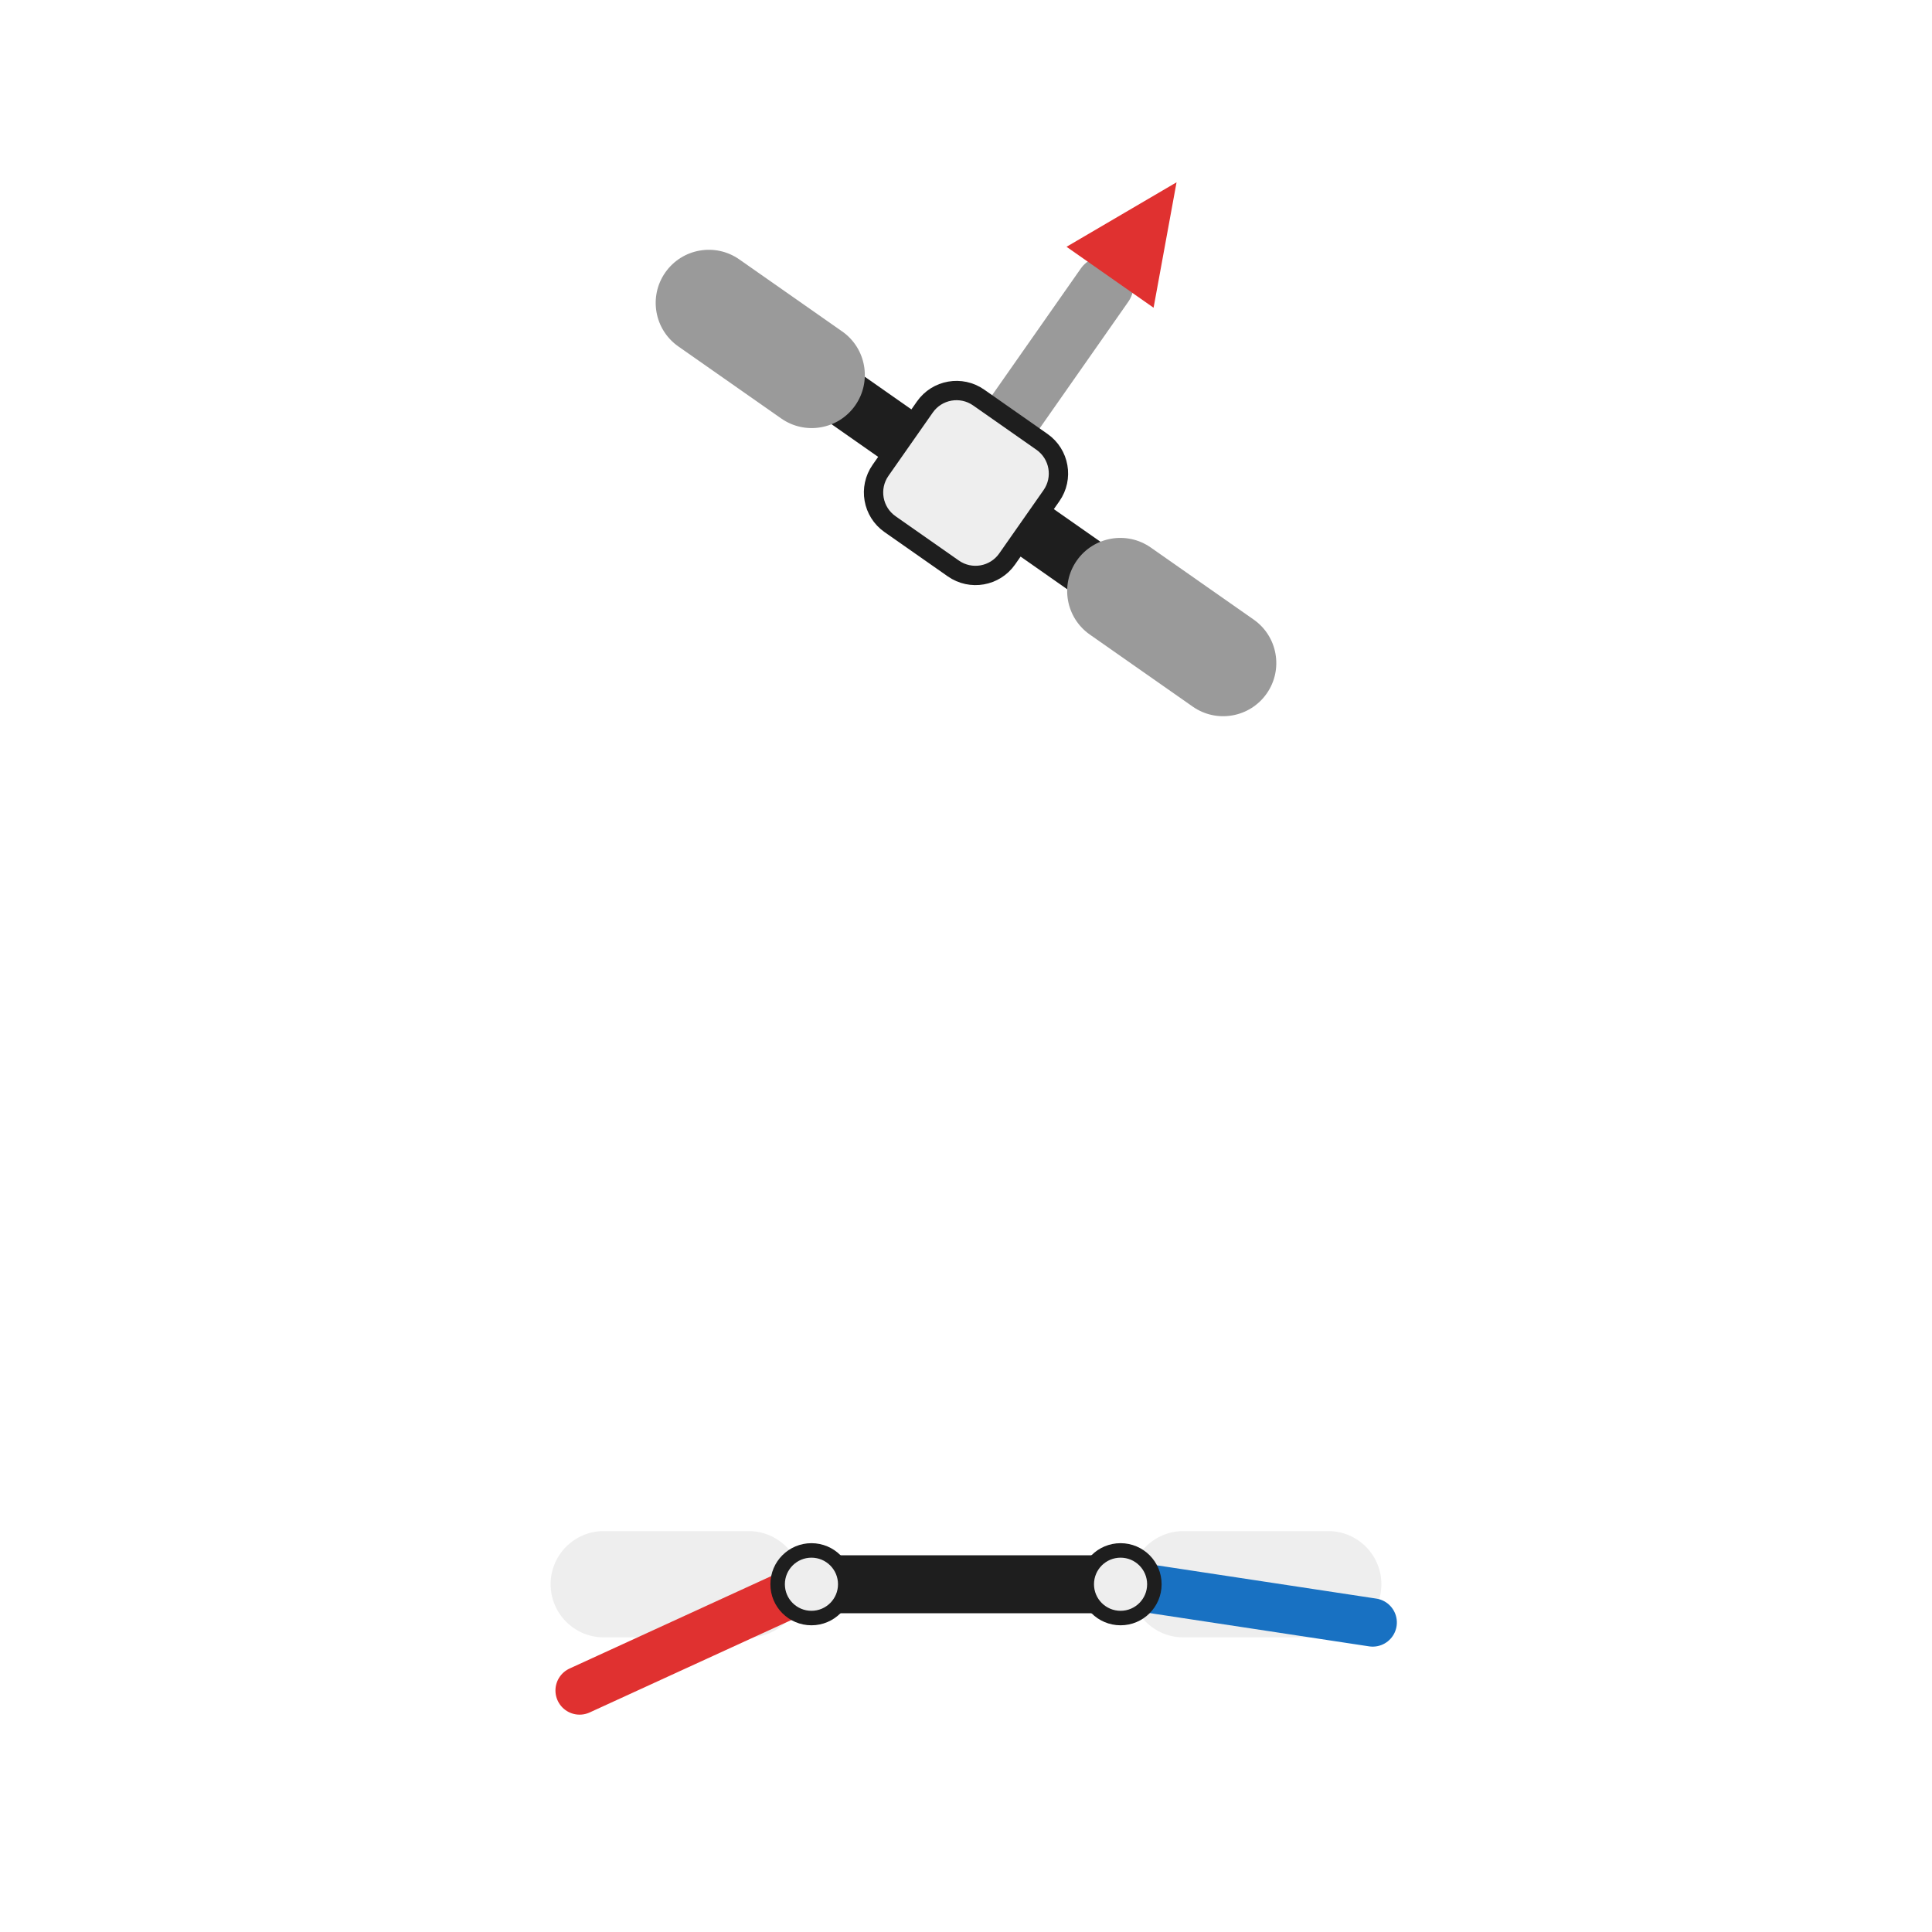
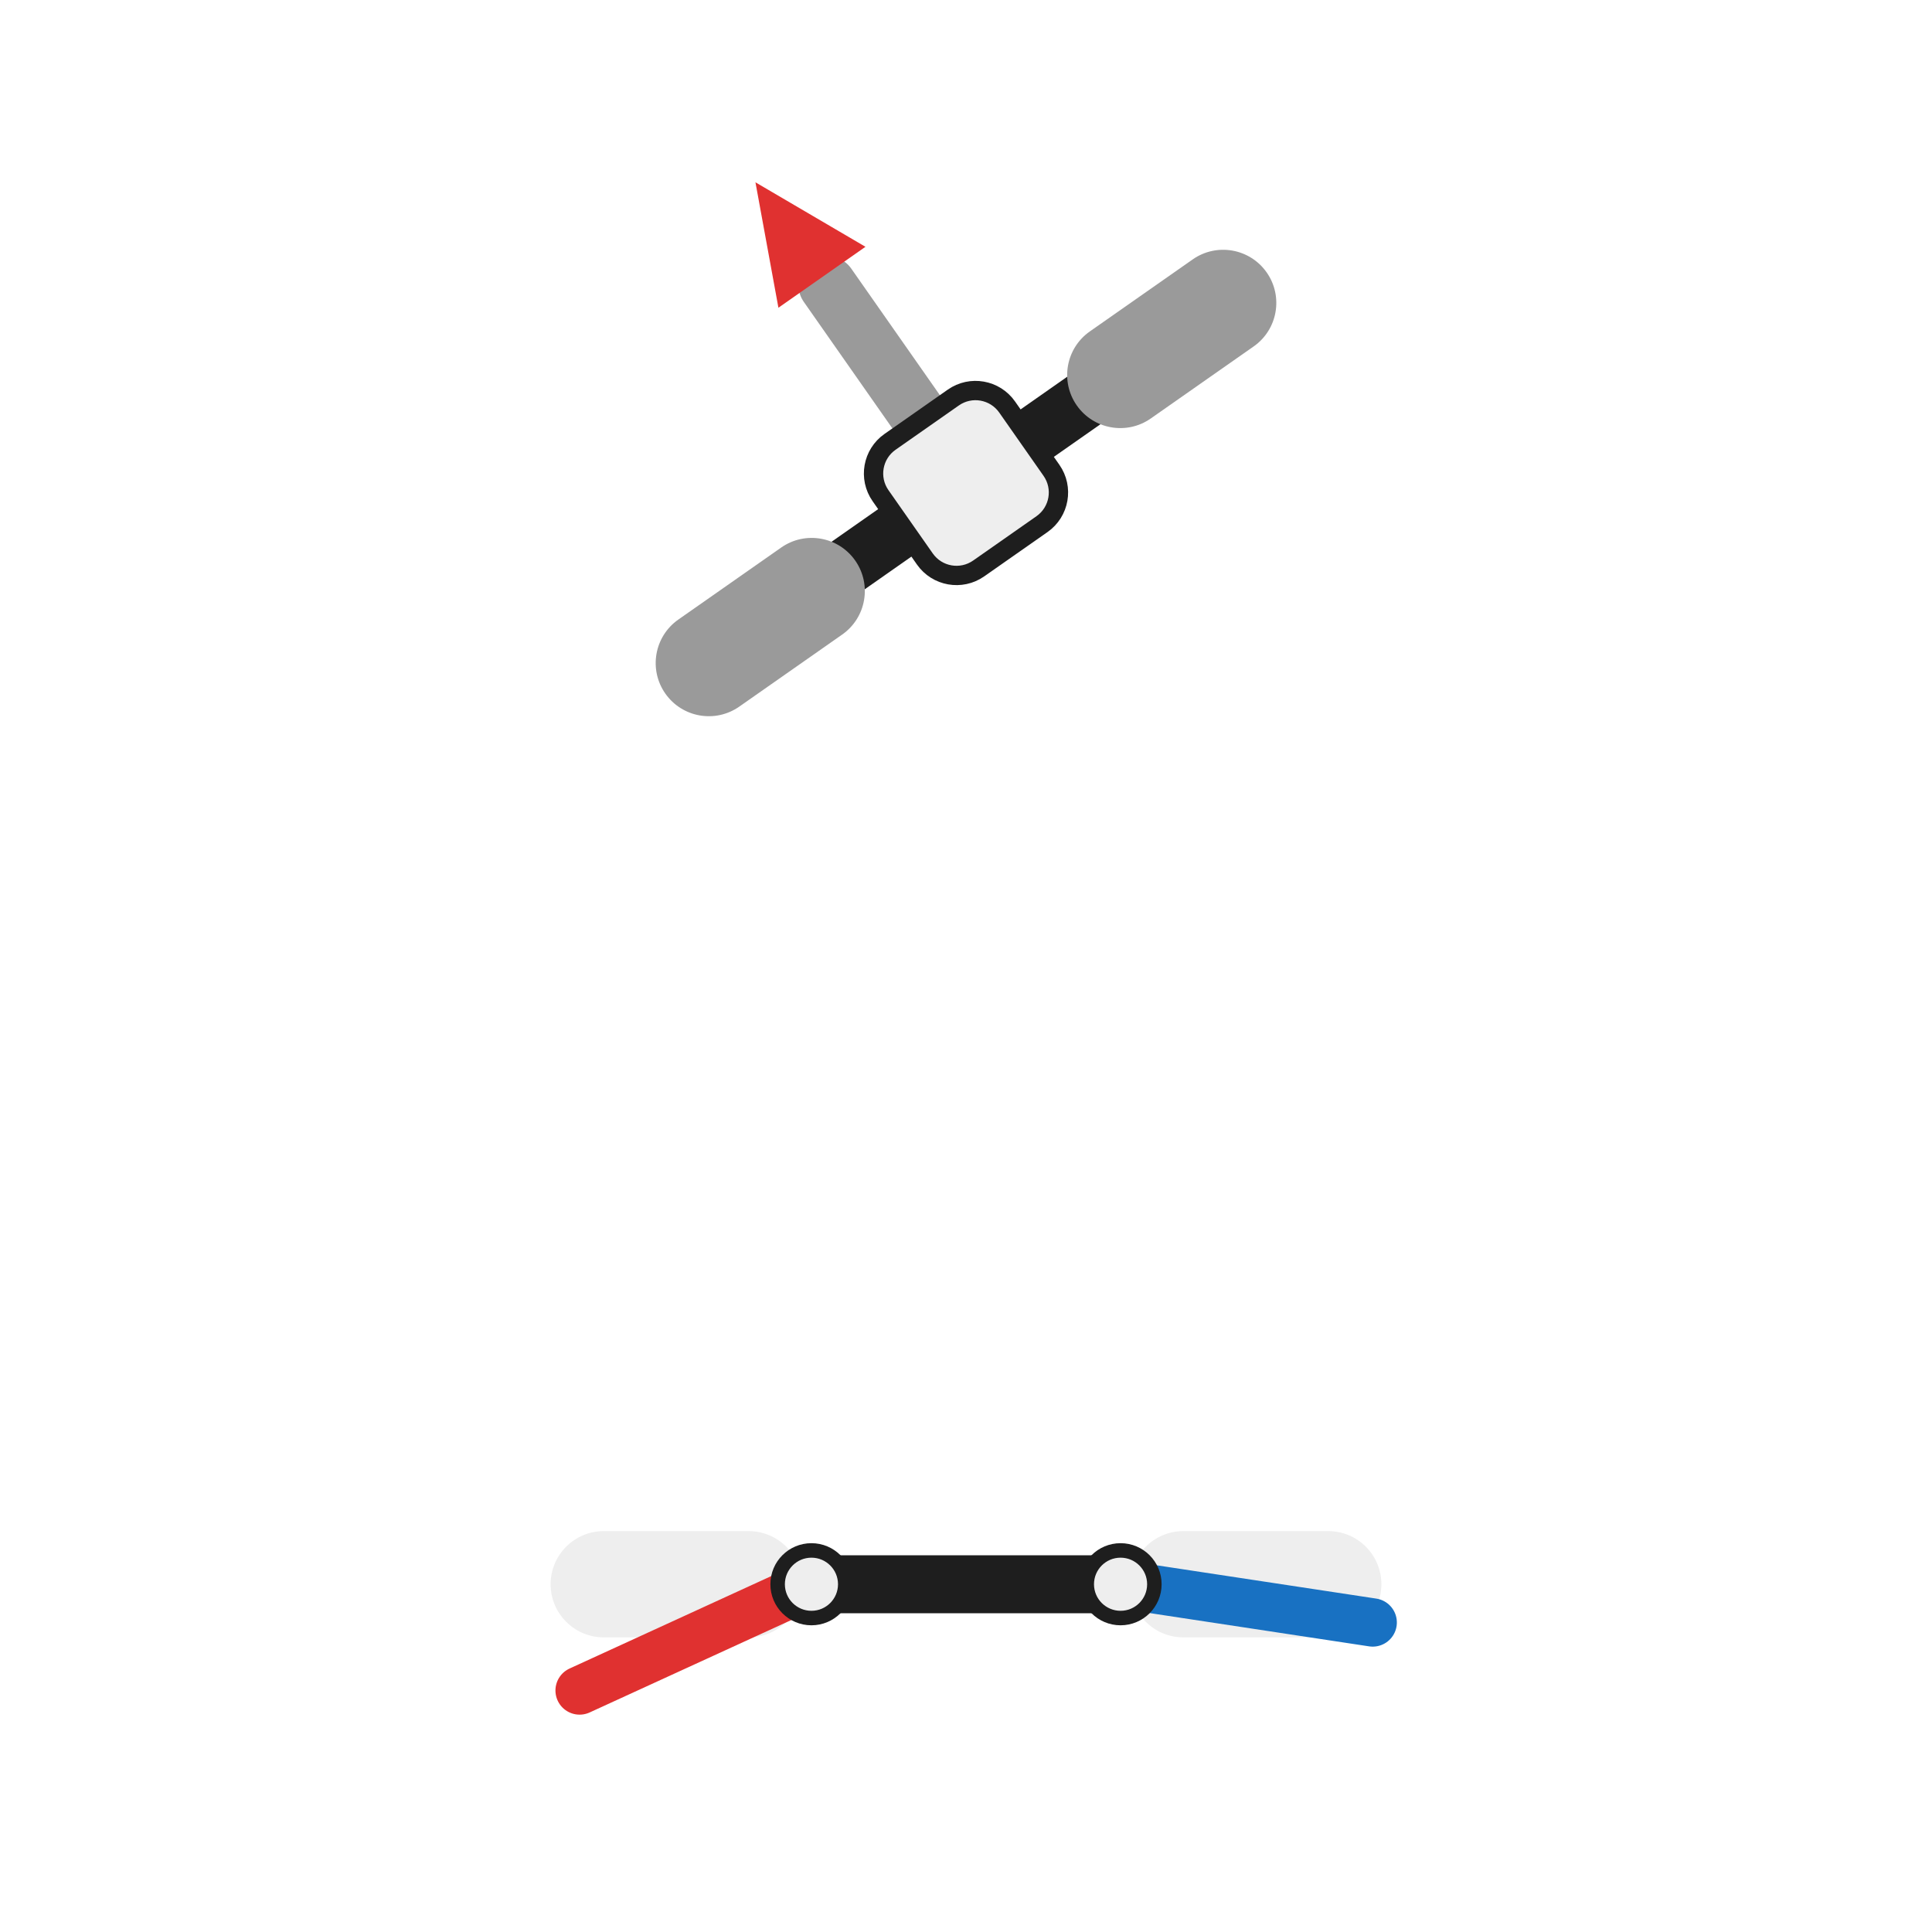
<svg xmlns="http://www.w3.org/2000/svg" width="200" height="200" viewBox="0 0 200 200">
  <g data-block-id="root:root/steering-wheel:steering-wheel" data-source-id="steering-wheel" data-source-type="group" data-source-component="steering-wheel" data-source-component-id="root">
    <g data-block-id="root:root/steering-wheel.children[0]:art" data-source-id="art" data-source-type="group" transform="translate(50 0) translate(0 0) scale(0.5 0.5) translate(0 0)">
-       <g data-block-id="root:root/steering-wheel.children[0].children[0]:wheel" data-source-id="wheel" data-source-type="group" transform="rotate(35 100 100)">
+       <g data-block-id="root:root/steering-wheel.children[0].children[0]:wheel" data-source-id="wheel" data-source-type="group" transform="rotate(-35 100 100)">
        <g data-block-id="root:root/steering-wheel.children[0].children[0].children[0]:motor-bike" data-source-id="motor-bike" data-source-type="group">
          <line data-block-id="root:root/steering-wheel.children[0].children[0].children[0].children[0]:bike-stem" data-source-id="bike-stem" data-source-type="line" x1="100" y1="100" x2="100" y2="50" fill="none" stroke="#9a9a9a" stroke-width="12" stroke-linecap="round" />
          <path data-block-id="root:root/steering-wheel.children[0].children[0].children[0].children[1]:bike-mark" data-source-id="bike-mark" data-source-type="path" d="M100 24 L111 48 L89 48 Z" fill="#e03130" stroke="none" stroke-linecap="round" />
          <line data-block-id="root:root/steering-wheel.children[0].children[0].children[0].children[2]:bike-bar" data-source-id="bike-bar" data-source-type="line" x1="40" y1="100" x2="160" y2="100" fill="none" stroke="#1e1e1e" stroke-width="12" stroke-linecap="round" />
          <rect data-block-id="root:root/steering-wheel.children[0].children[0].children[0].children[3]:bike-grip-left" data-source-id="bike-grip-left" data-source-type="rect" x="24" y="89" width="48" height="22" rx="11" ry="11" fill="#9a9a9a" stroke="none" stroke-linecap="round" />
          <rect data-block-id="root:root/steering-wheel.children[0].children[0].children[0].children[4]:bike-grip-right" data-source-id="bike-grip-right" data-source-type="rect" x="128" y="89" width="48" height="22" rx="11" ry="11" fill="#9a9a9a" stroke="none" stroke-linecap="round" />
          <rect data-block-id="root:root/steering-wheel.children[0].children[0].children[0].children[5]:bike-clamp" data-source-id="bike-clamp" data-source-type="rect" x="84" y="84" width="32" height="32" rx="8" ry="8" fill="#eeeeee" stroke="#1e1e1e" stroke-width="4" stroke-linecap="round" />
        </g>
      </g>
    </g>
    <g data-block-id="root:root/steering-wheel.children[1]:pedals" data-source-id="pedals" data-source-type="group" transform="translate(50 100) translate(0 0) scale(0.5 0.5) translate(0 0)">
      <g data-block-id="root:root/steering-wheel.children[1].children[0]:bike-levers" data-source-id="bike-levers" data-source-type="group">
        <line data-block-id="root:root/steering-wheel.children[1].children[0].children[0]:lever-bar" data-source-id="lever-bar" data-source-type="line" x1="24" y1="128" x2="176" y2="128" fill="none" stroke="#1e1e1e" stroke-width="12" stroke-linecap="round" />
        <rect data-block-id="root:root/steering-wheel.children[1].children[0].children[1]:lever-grip-left" data-source-id="lever-grip-left" data-source-type="rect" x="14" y="117" width="52" height="22" rx="11" ry="11" fill="#eeeeee" stroke="none" stroke-linecap="round" />
        <rect data-block-id="root:root/steering-wheel.children[1].children[0].children[2]:lever-grip-right" data-source-id="lever-grip-right" data-source-type="rect" x="134" y="117" width="52" height="22" rx="11" ry="11" fill="#eeeeee" stroke="none" stroke-linecap="round" />
        <g data-block-id="root:root/steering-wheel.children[1].children[0].children[3]:brake-lever" data-source-id="brake-lever" data-source-type="group" transform="rotate(0 68 128)">
          <line data-block-id="root:root/steering-wheel.children[1].children[0].children[3].children[0]:brake-lever-arm" data-source-id="brake-lever-arm" data-source-type="line" x1="68" y1="128" x2="20" y2="150" fill="none" stroke="#e03130" stroke-width="10" stroke-linecap="round" />
        </g>
        <g data-block-id="root:root/steering-wheel.children[1].children[0].children[4]:accelerator-lever" data-source-id="accelerator-lever" data-source-type="group" transform="rotate(-16 132 128)">
          <line data-block-id="root:root/steering-wheel.children[1].children[0].children[4].children[0]:accelerator-lever-arm" data-source-id="accelerator-lever-arm" data-source-type="line" x1="132" y1="128" x2="180" y2="150" fill="none" stroke="#1871c2" stroke-width="10" stroke-linecap="round" />
        </g>
        <circle data-block-id="root:root/steering-wheel.children[1].children[0].children[5]:brake-lever-pivot" data-source-id="brake-lever-pivot" data-source-type="circle" cx="68" cy="128" r="7" fill="#eeeeee" stroke="#1e1e1e" stroke-width="3" stroke-linecap="round" />
        <circle data-block-id="root:root/steering-wheel.children[1].children[0].children[6]:accelerator-lever-pivot" data-source-id="accelerator-lever-pivot" data-source-type="circle" cx="132" cy="128" r="7" fill="#eeeeee" stroke="#1e1e1e" stroke-width="3" stroke-linecap="round" />
      </g>
    </g>
    <path data-block-id="root:root/steering-wheel.children[2]:wheel-grab" data-source-id="wheel-grab" data-source-type="ring" d="M 54 50 A 46 46 0 1 1 146 50 A 46 46 0 1 1 54 50 Z M 88 50 A 12 12 0 1 0 112 50 A 12 12 0 1 0 88 50 Z" fill-rule="evenodd" fill="none" stroke="none" stroke-linecap="round" />
    <rect data-block-id="root:root/steering-wheel.children[3]:brake-press" data-source-id="brake-press" data-source-type="rect" x="50" y="100" width="50" height="100" rx="0" ry="0" fill="none" stroke="none" stroke-linecap="round" />
    <rect data-block-id="root:root/steering-wheel.children[4]:accelerator-press" data-source-id="accelerator-press" data-source-type="rect" x="100" y="100" width="50" height="100" rx="0" ry="0" fill="none" stroke="none" stroke-linecap="round" />
  </g>
</svg>
